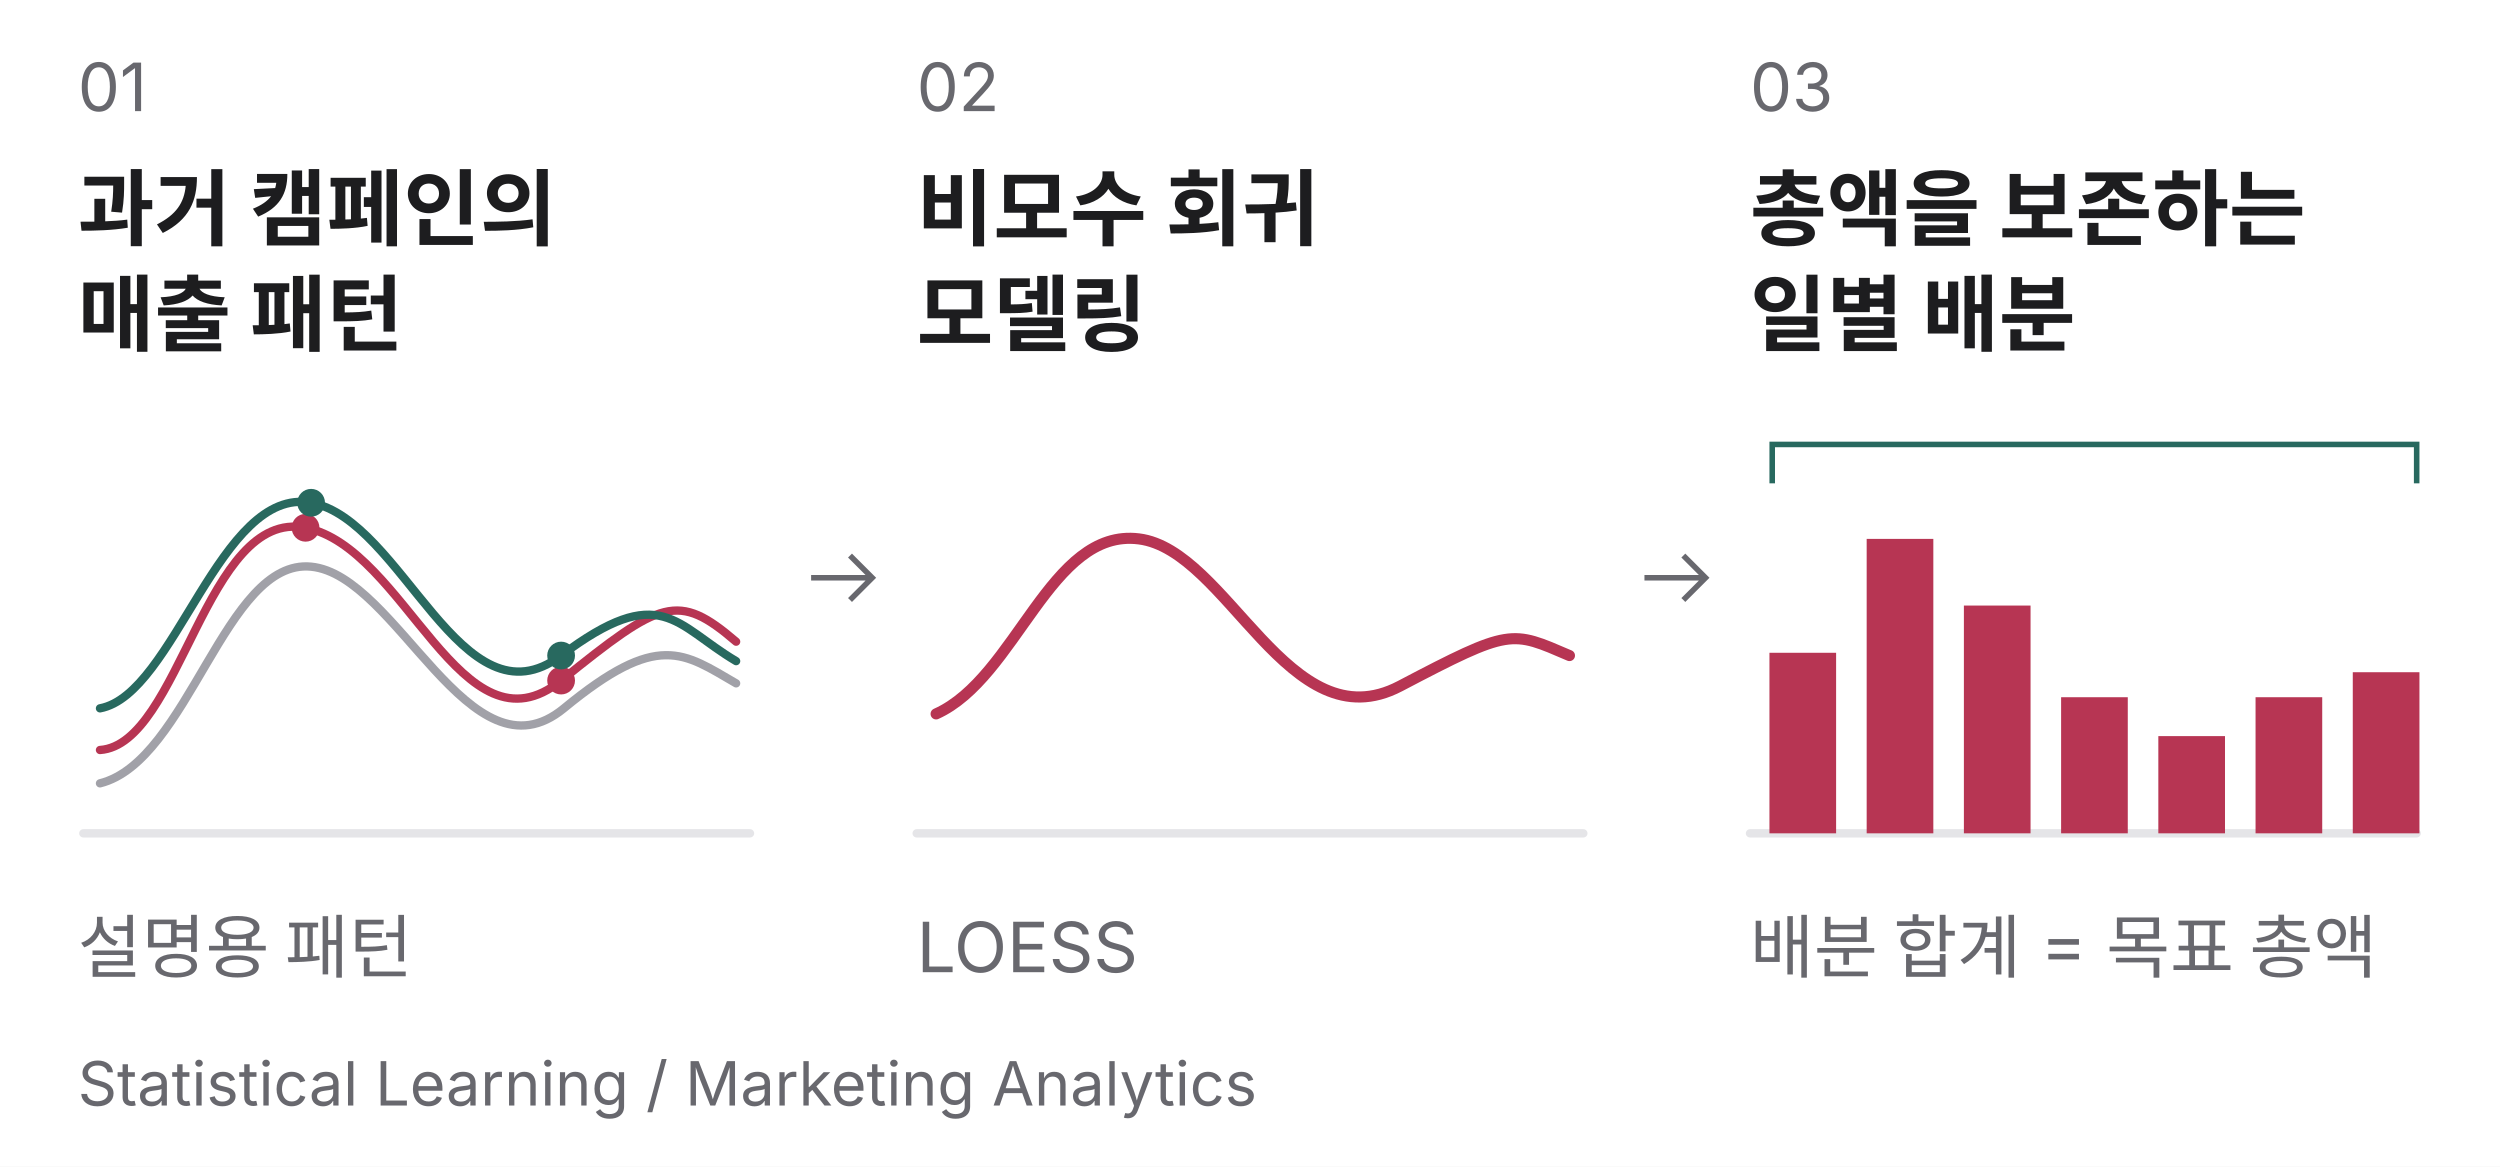
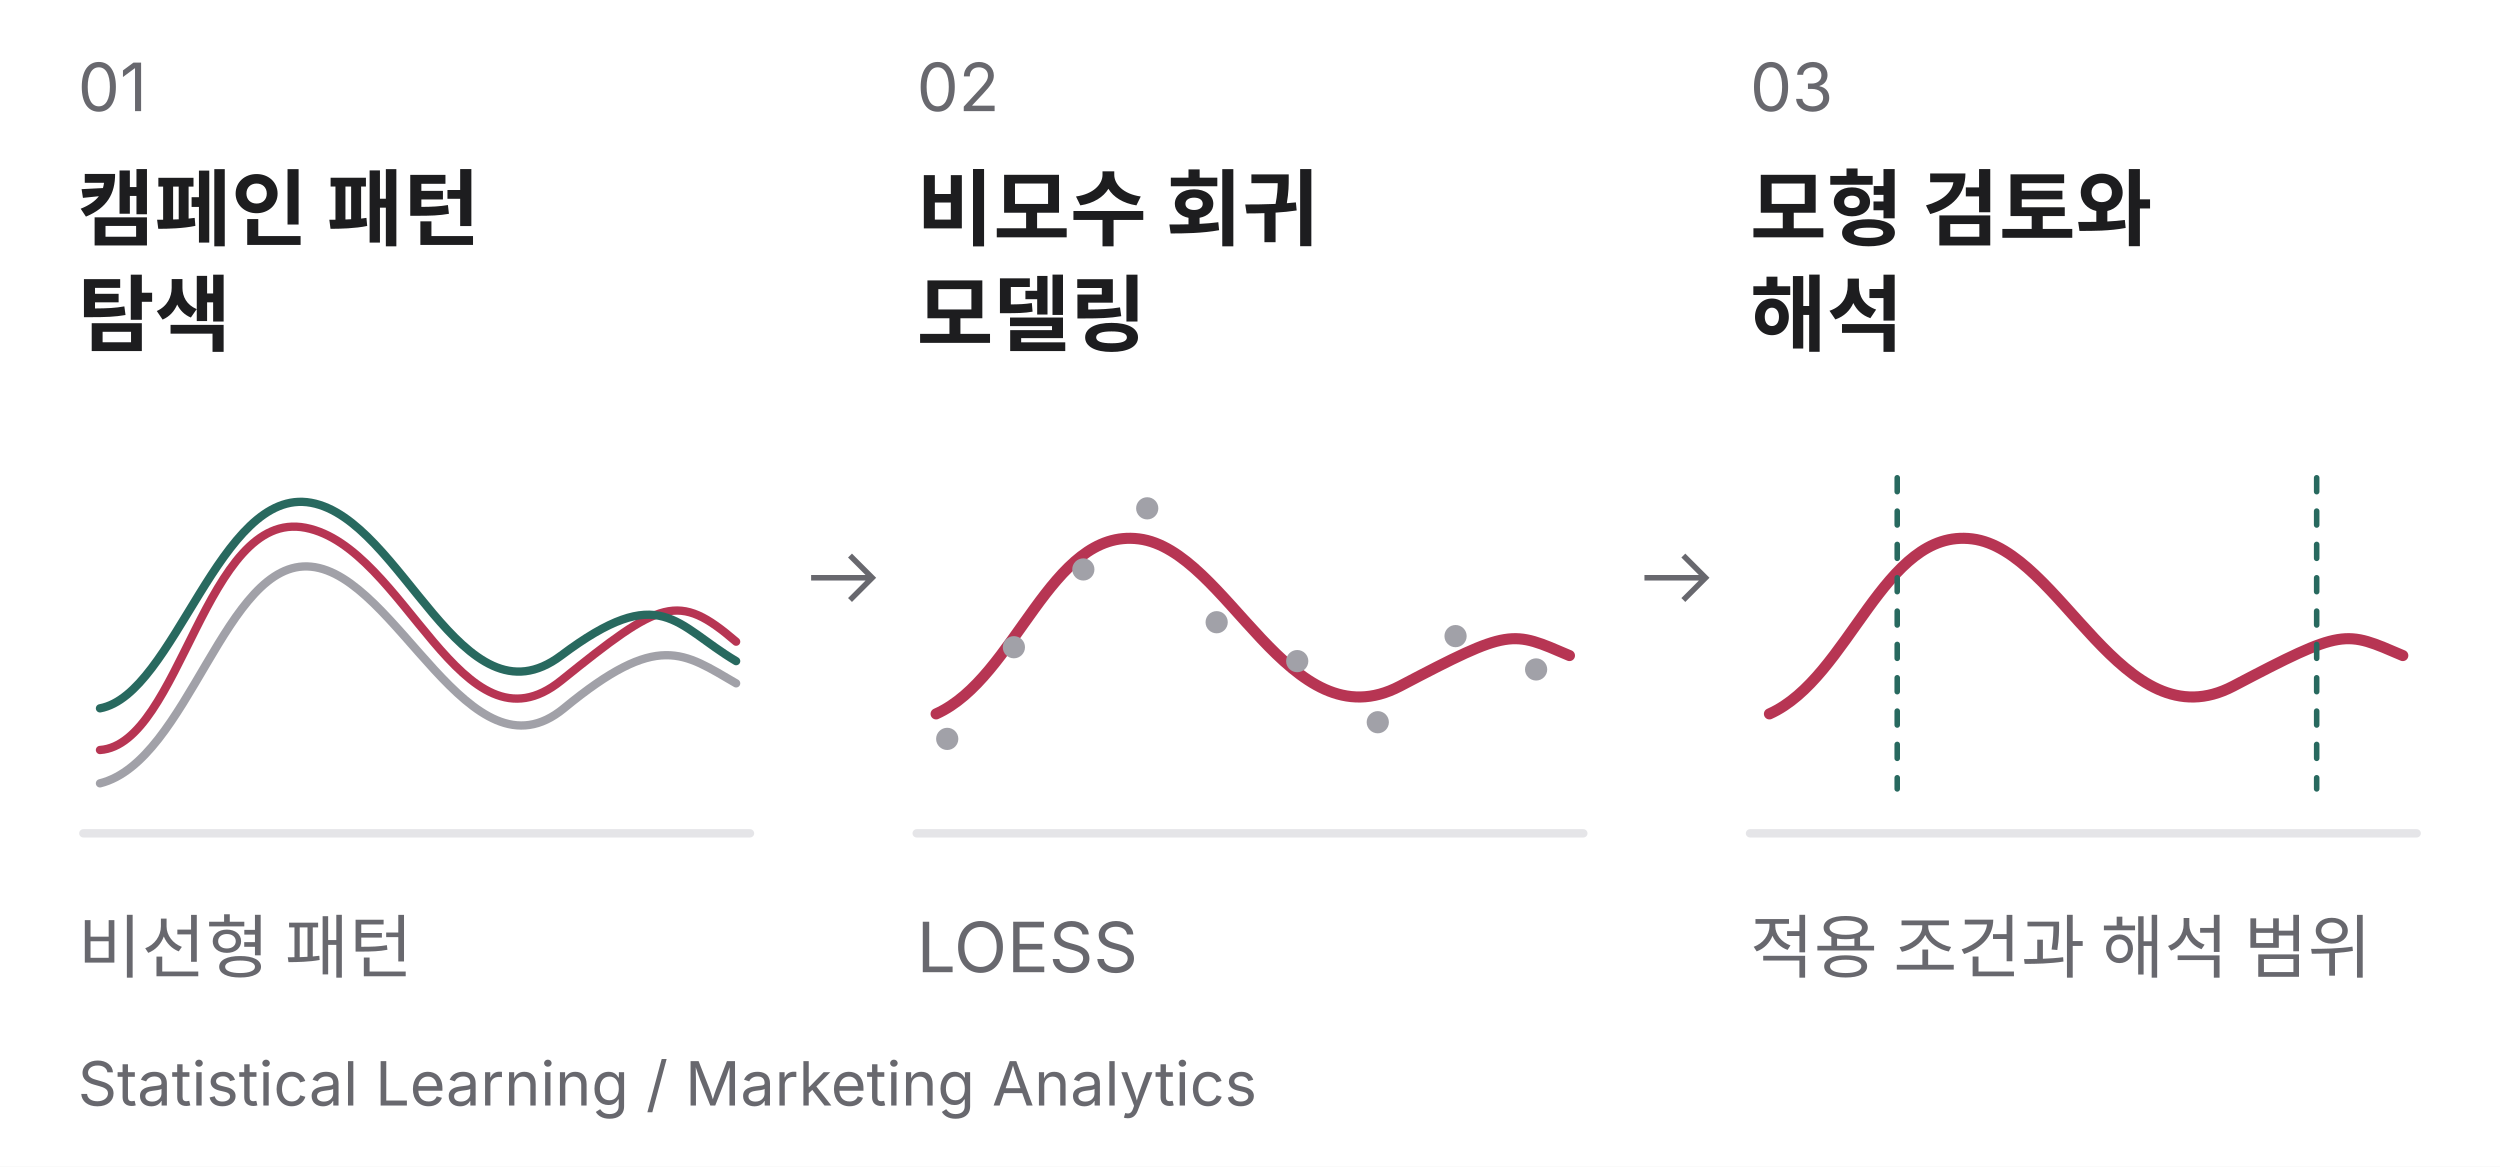
<svg xmlns="http://www.w3.org/2000/svg" width="900" height="420" viewBox="0 0 900 420" role="img" aria-labelledby="title desc">
  <rect width="900" height="420" fill="#fff" />
  <g font-family="Pretendard, -apple-system, BlinkMacSystemFont, Segoe UI, Malgun Gothic, sans-serif" letter-spacing="0">
    <g fill="#68686e" font-size="24">
      <text x="28" y="40">01</text>
      <text x="330" y="40">02</text>
      <text x="630" y="40">03</text>
    </g>
    <g fill="#1d1d1f" font-size="30" font-weight="600">
-       <text x="28" y="86">과거 캠페인의<tspan x="28" dy="38">매출 패턴</tspan>
+       <text x="28" y="86">캠페인 패턴<tspan x="28" dy="38">탐색</tspan>
      </text>
      <text x="330" y="86">비모수 회귀<tspan x="330" dy="38">모델링</tspan>
      </text>
-       <text x="630" y="86">총액을 보존하는<tspan x="630" dy="38">일별 배분</tspan>
+       <text x="630" y="86">모형 검토와<tspan x="630" dy="38">해석</tspan>
      </text>
    </g>
    <path d="M292 208h22m-8-8 8 8-8 8M592 208h22m-8-8 8 8-8 8" fill="none" stroke="#68686e" stroke-width="2" />
    <g fill="none" stroke-linecap="round" stroke-width="3">
      <path d="M30 300H270M330 300H570M630 300H870" stroke="#e5e5e8" />
      <path d="M36 270C65 268 74 183 110 190S166 274 202 245 244 213 265 231" stroke="#b73553" />
      <path d="M36 255C63 250 79 175 112 181S166 263 202 236 243 225 265 238" stroke="#28695f" />
      <path d="M36 282C68 274 81 201 112 204S169 283 203 255 246 235 265 246" stroke="#a1a1a8" />
      <path d="M337 257C366 244 378 190 410 194S464 268 504 247 544 227 565 236" stroke="#b73553" stroke-width="4" />
+       <path d="M637 257C666 244 678 190 710 194S764 268 804 247 844 227 865 236" stroke="#b73553" stroke-width="4" />
+       <path d="M683 172v112M834 172v112" stroke="#28695f" stroke-width="2" stroke-dasharray="5 7" />
    </g>
-     <g fill="#b73553">
-       <circle cx="110" cy="190" r="5" />
-       <circle cx="202" cy="245" r="5" />
+     <g fill="#a1a1a8">
+       <circle cx="341" cy="266" r="4" />
+       <circle cx="365" cy="233" r="4" />
+       <circle cx="390" cy="205" r="4" />
+       <circle cx="413" cy="183" r="4" />
+       <circle cx="438" cy="224" r="4" />
+       <circle cx="467" cy="238" r="4" />
+       <circle cx="496" cy="260" r="4" />
+       <circle cx="524" cy="229" r="4" />
+       <circle cx="553" cy="241" r="4" />
    </g>
-     <g fill="#28695f">
-       <circle cx="112" cy="181" r="5" />
-       <circle cx="202" cy="236" r="5" />
-     </g>
-     <g fill="#b73553">
-       <rect x="637" y="235" width="24" height="65" />
-       <rect x="672" y="194" width="24" height="106" />
-       <rect x="707" y="218" width="24" height="82" />
-       <rect x="742" y="251" width="24" height="49" />
-       <rect x="777" y="265" width="24" height="35" />
-       <rect x="812" y="251" width="24" height="49" />
-       <rect x="847" y="242" width="24" height="58" />
-     </g>
-     <path d="M638 174v-14h232v14" fill="none" stroke="#28695f" stroke-width="2" />
    <g fill="#68686e" font-size="25">
-       <text x="28" y="350">설명용 패턴</text>
+       <text x="28" y="350">비선형 패턴</text>
      <text x="330" y="350">LOESS</text>
-       <text x="630" y="350">배분 합계 = 목표 총액</text>
+       <text x="630" y="350">적용 조건과 해석 범위</text>
    </g>
    <text x="28" y="398" fill="#68686e" font-size="22">Statistical Learning / Marketing Analytics</text>
  </g>
</svg>
